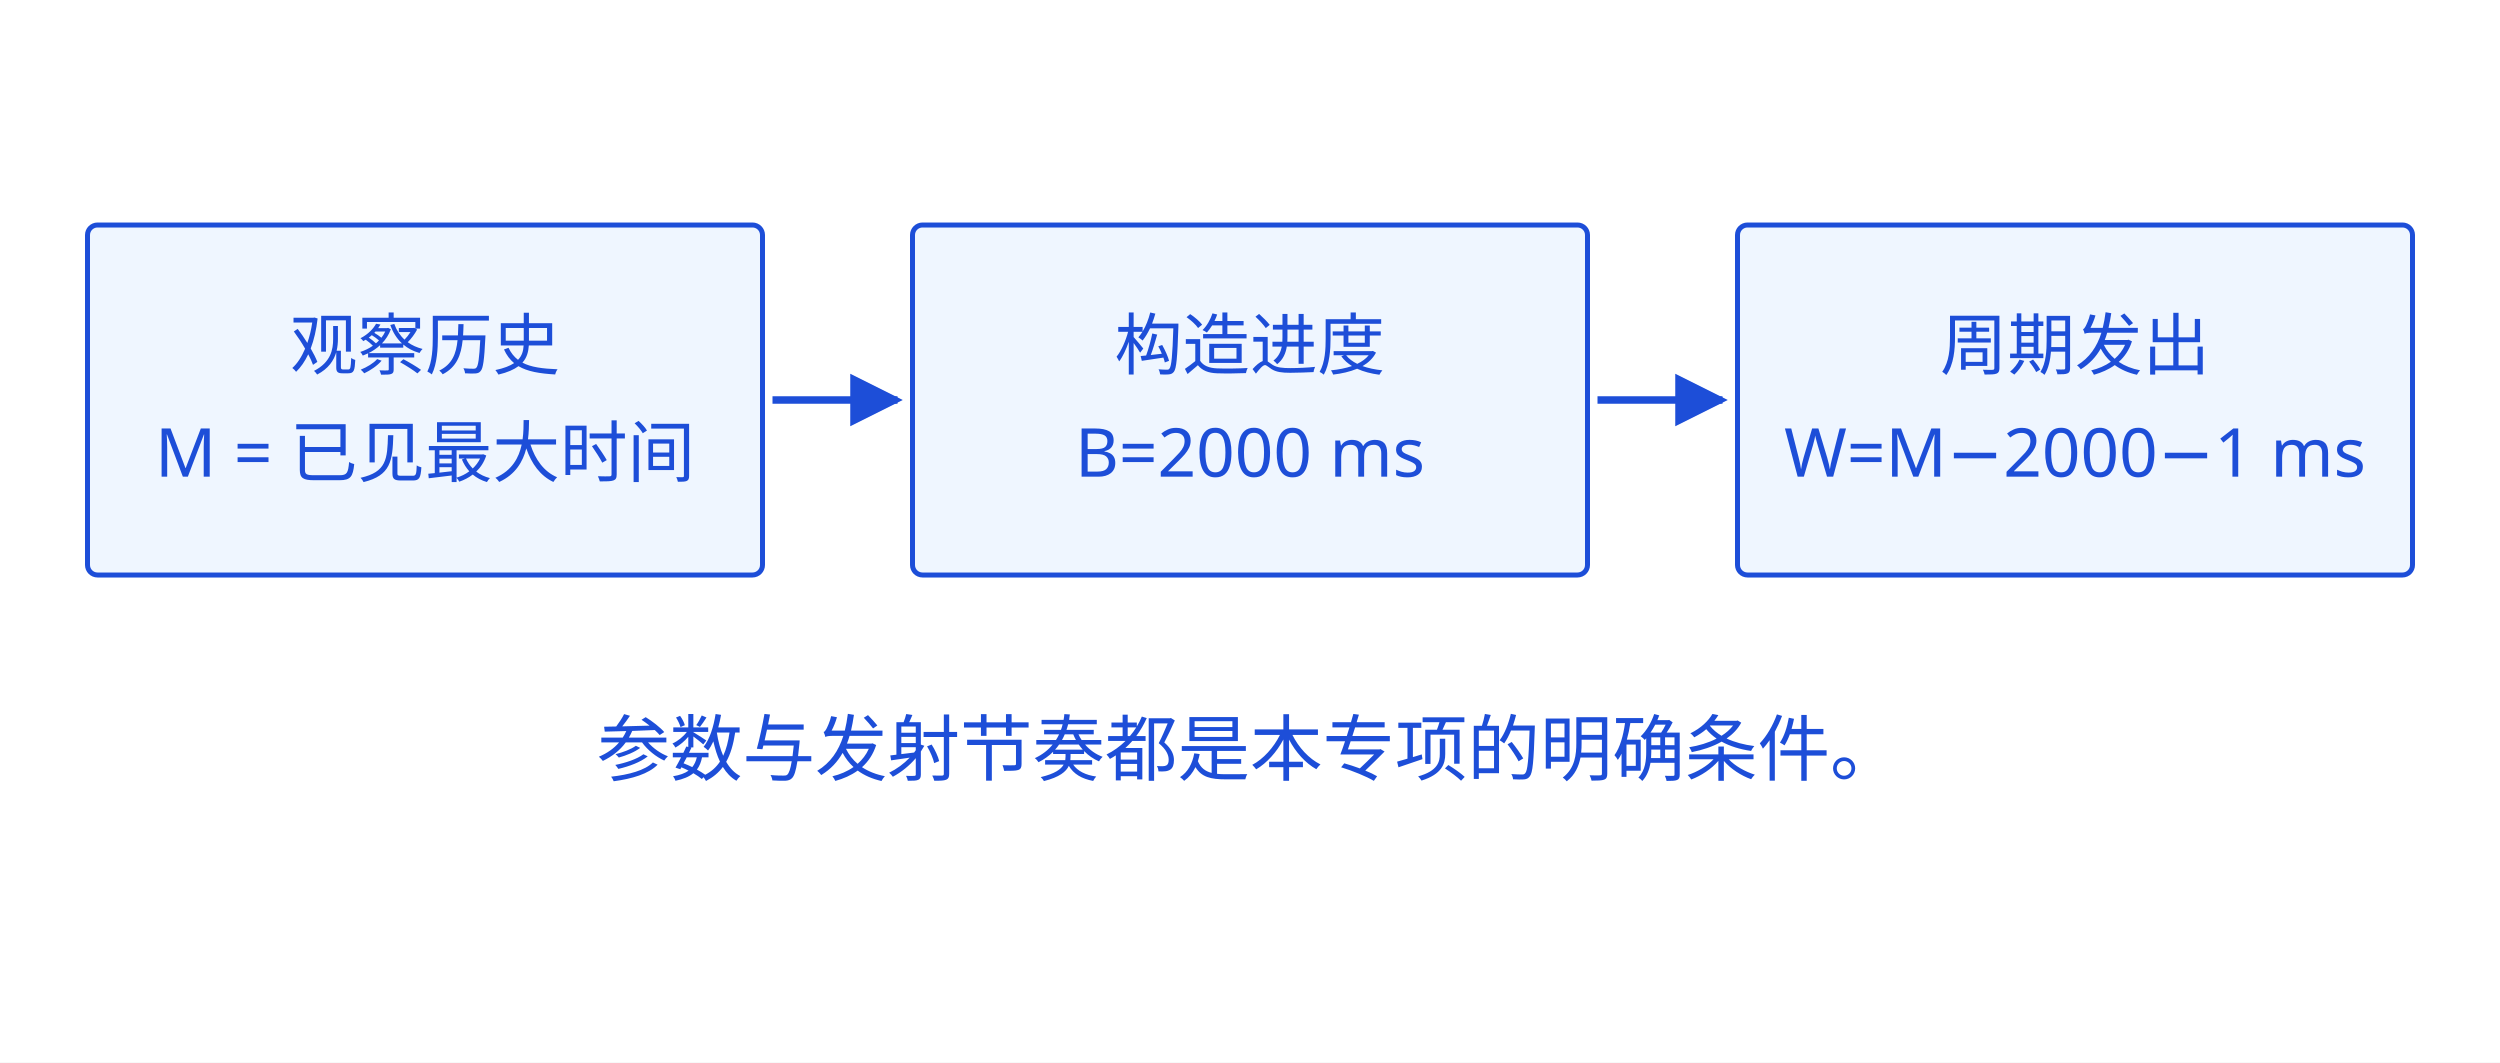
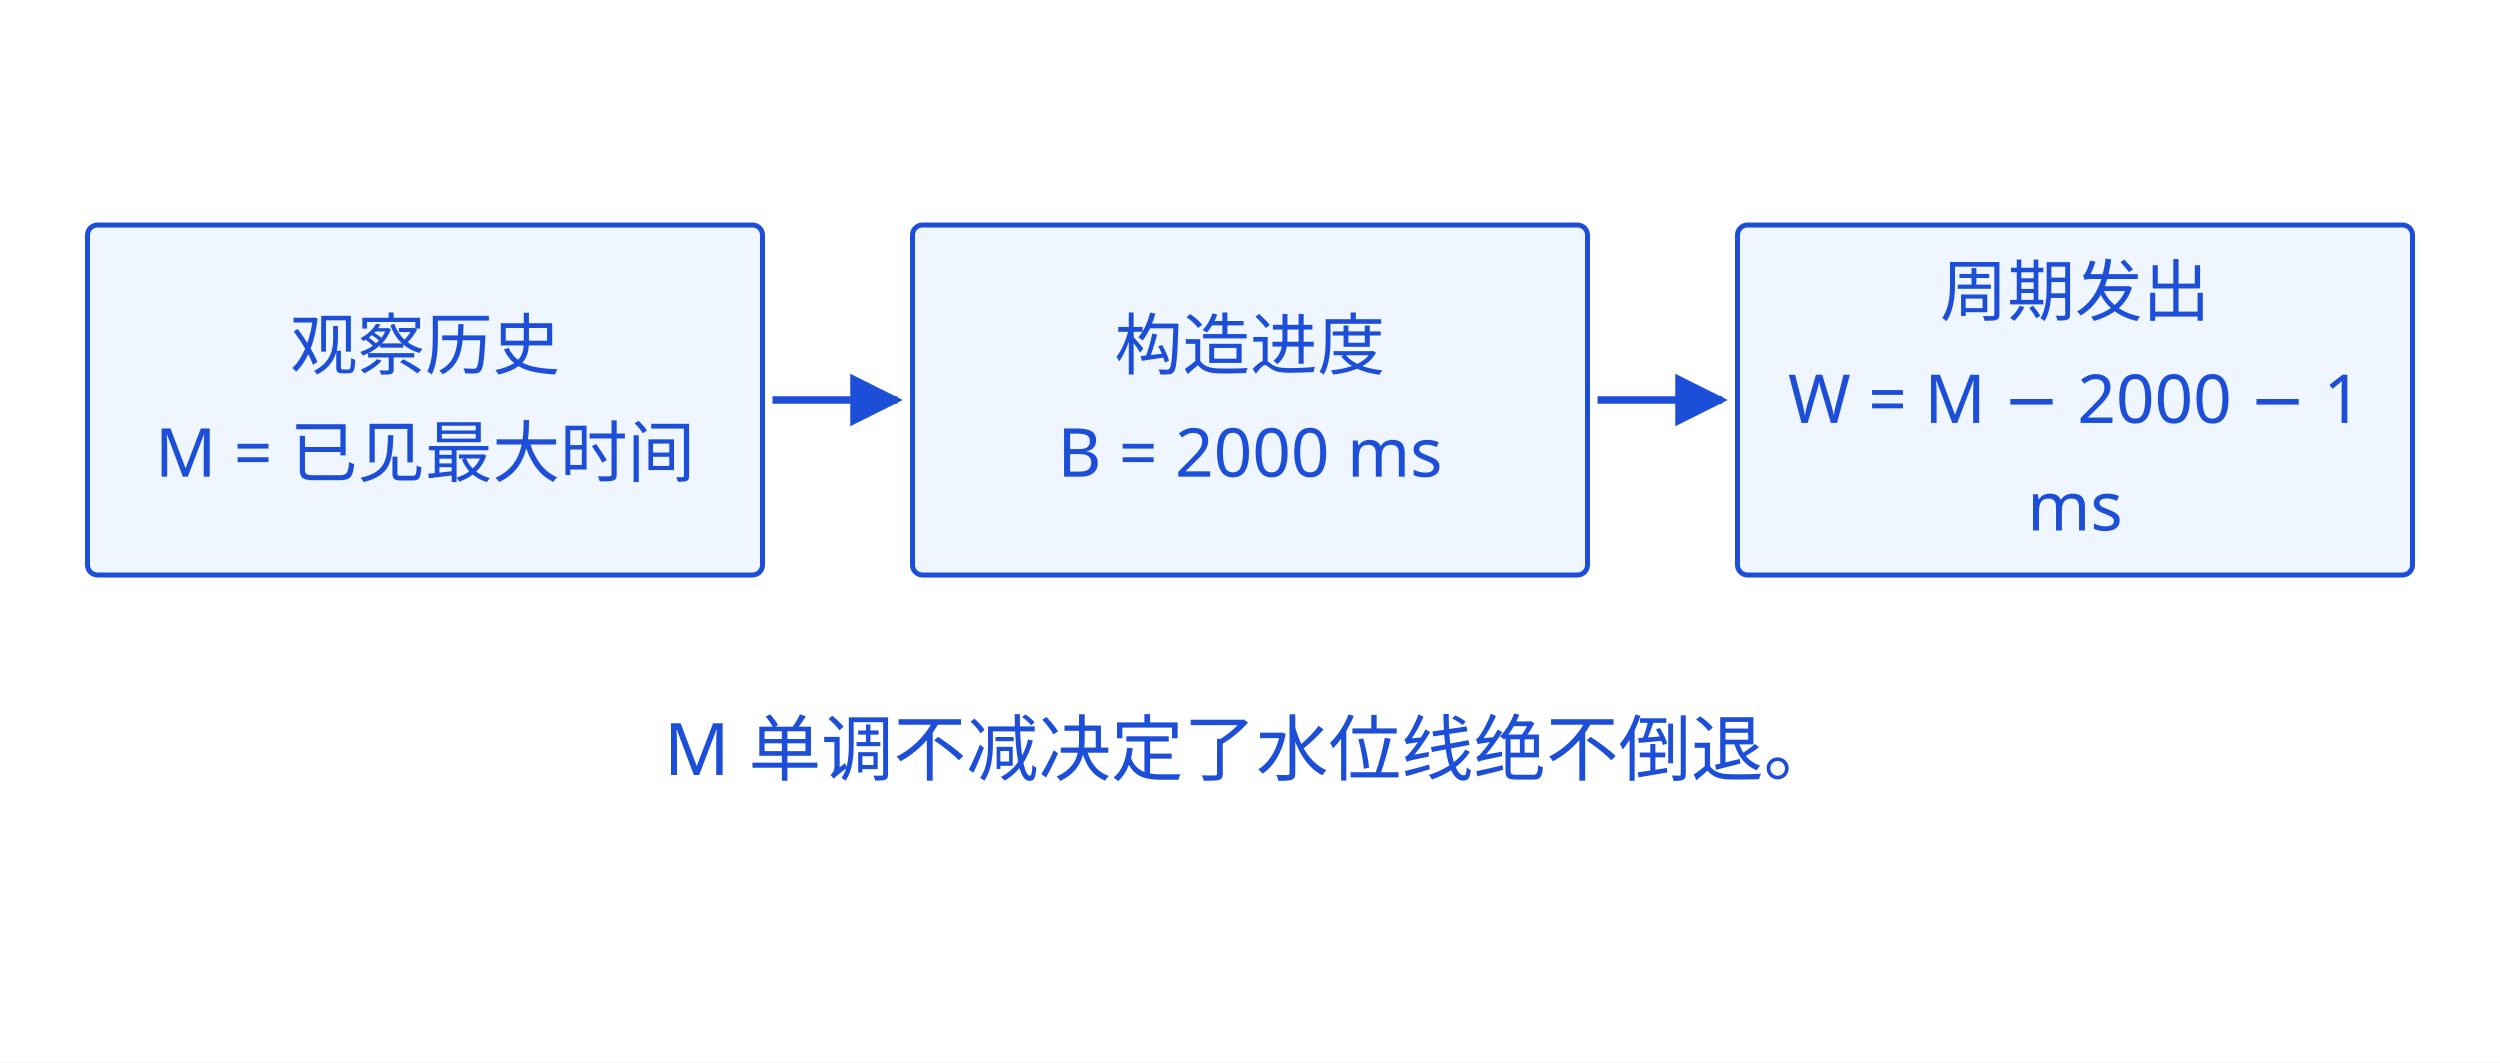
<svg xmlns="http://www.w3.org/2000/svg" viewBox="0 0 1000 425" role="img">
  <defs>
    <marker id="1d4ed8" viewBox="0 0 10 10" refX="9" refY="5" markerWidth="7" markerHeight="7" orient="auto">
      <path d="M0 0L10 5L0 10Z" fill="#1d4ed8" />
    </marker>
    <marker id="dc2626" viewBox="0 0 10 10" refX="9" refY="5" markerWidth="7" markerHeight="7" orient="auto">
      <path d="M0 0L10 5L0 10Z" fill="#dc2626" />
    </marker>
    <marker id="15803d" viewBox="0 0 10 10" refX="9" refY="5" markerWidth="7" markerHeight="7" orient="auto">
      <path d="M0 0L10 5L0 10Z" fill="#15803d" />
    </marker>
    <marker id="b45309" viewBox="0 0 10 10" refX="9" refY="5" markerWidth="7" markerHeight="7" orient="auto">
      <path d="M0 0L10 5L0 10Z" fill="#b45309" />
    </marker>
    <marker id="64748b" viewBox="0 0 10 10" refX="9" refY="5" markerWidth="7" markerHeight="7" orient="auto">
      <path d="M0 0L10 5L0 10Z" fill="#64748b" />
    </marker>
  </defs>
  <rect width="1000" height="425" fill="white" />
  <g font-family="PingFang SC,Microsoft YaHei,sans-serif">
    <rect x="35.0" y="90" width="270" height="140" rx="4" fill="#eff6ff" stroke="#1d4ed8" stroke-width="2" />
    <text x="170.0" y="147.68" font-size="27" fill="#1d4ed8" text-anchor="middle" font-weight="400">观察历史</text>
    <text x="170.0" y="190.68" font-size="27" fill="#1d4ed8" text-anchor="middle" font-weight="400">M = 已见最大时间</text>
    <path d="M309.0 160L359.0 160" fill="none" stroke="#1d4ed8" stroke-width="3" marker-end="url(#1d4ed8)" />
    <rect x="365.0" y="90" width="270" height="140" rx="4" fill="#eff6ff" stroke="#1d4ed8" stroke-width="2" />
    <text x="500.0" y="147.68" font-size="27" fill="#1d4ed8" text-anchor="middle" font-weight="400">构造进度</text>
-     <text x="500.0" y="190.68" font-size="27" fill="#1d4ed8" text-anchor="middle" font-weight="400">B=2000 ms</text>
+     <text x="500.0" y="190.68" font-size="27" fill="#1d4ed8" text-anchor="middle" font-weight="400">B = 2000 ms</text>
    <path d="M639.0 160L689.0 160" fill="none" stroke="#1d4ed8" stroke-width="3" marker-end="url(#1d4ed8)" />
    <rect x="695.0" y="90" width="270" height="140" rx="4" fill="#eff6ff" stroke="#1d4ed8" stroke-width="2" />
-     <text x="830.0" y="147.68" font-size="27" fill="#1d4ed8" text-anchor="middle" font-weight="400">周期发出</text>
-     <text x="830.0" y="190.68" font-size="27" fill="#1d4ed8" text-anchor="middle" font-weight="400">W=M−2000−1 ms</text>
-     <text x="500" y="310" font-size="29" fill="#1d4ed8" text-anchor="middle" font-weight="400">参数与发射节奏都是本专项的明确条件。</text>
+     <text x="830.0" y="126.18" font-size="27" fill="#1d4ed8" text-anchor="middle" font-weight="400">周期发出</text>
+     <text x="830.0" y="169.18" font-size="27" fill="#1d4ed8" text-anchor="middle" font-weight="400">W = M − 2000 − 1</text>
+     <text x="830.0" y="212.18" font-size="27" fill="#1d4ed8" text-anchor="middle" font-weight="400"> ms</text>
+     <text x="500" y="310" font-size="29" fill="#1d4ed8" text-anchor="middle" font-weight="400">M 单调不减决定了水位线绝不倒退。</text>
  </g>
</svg>
